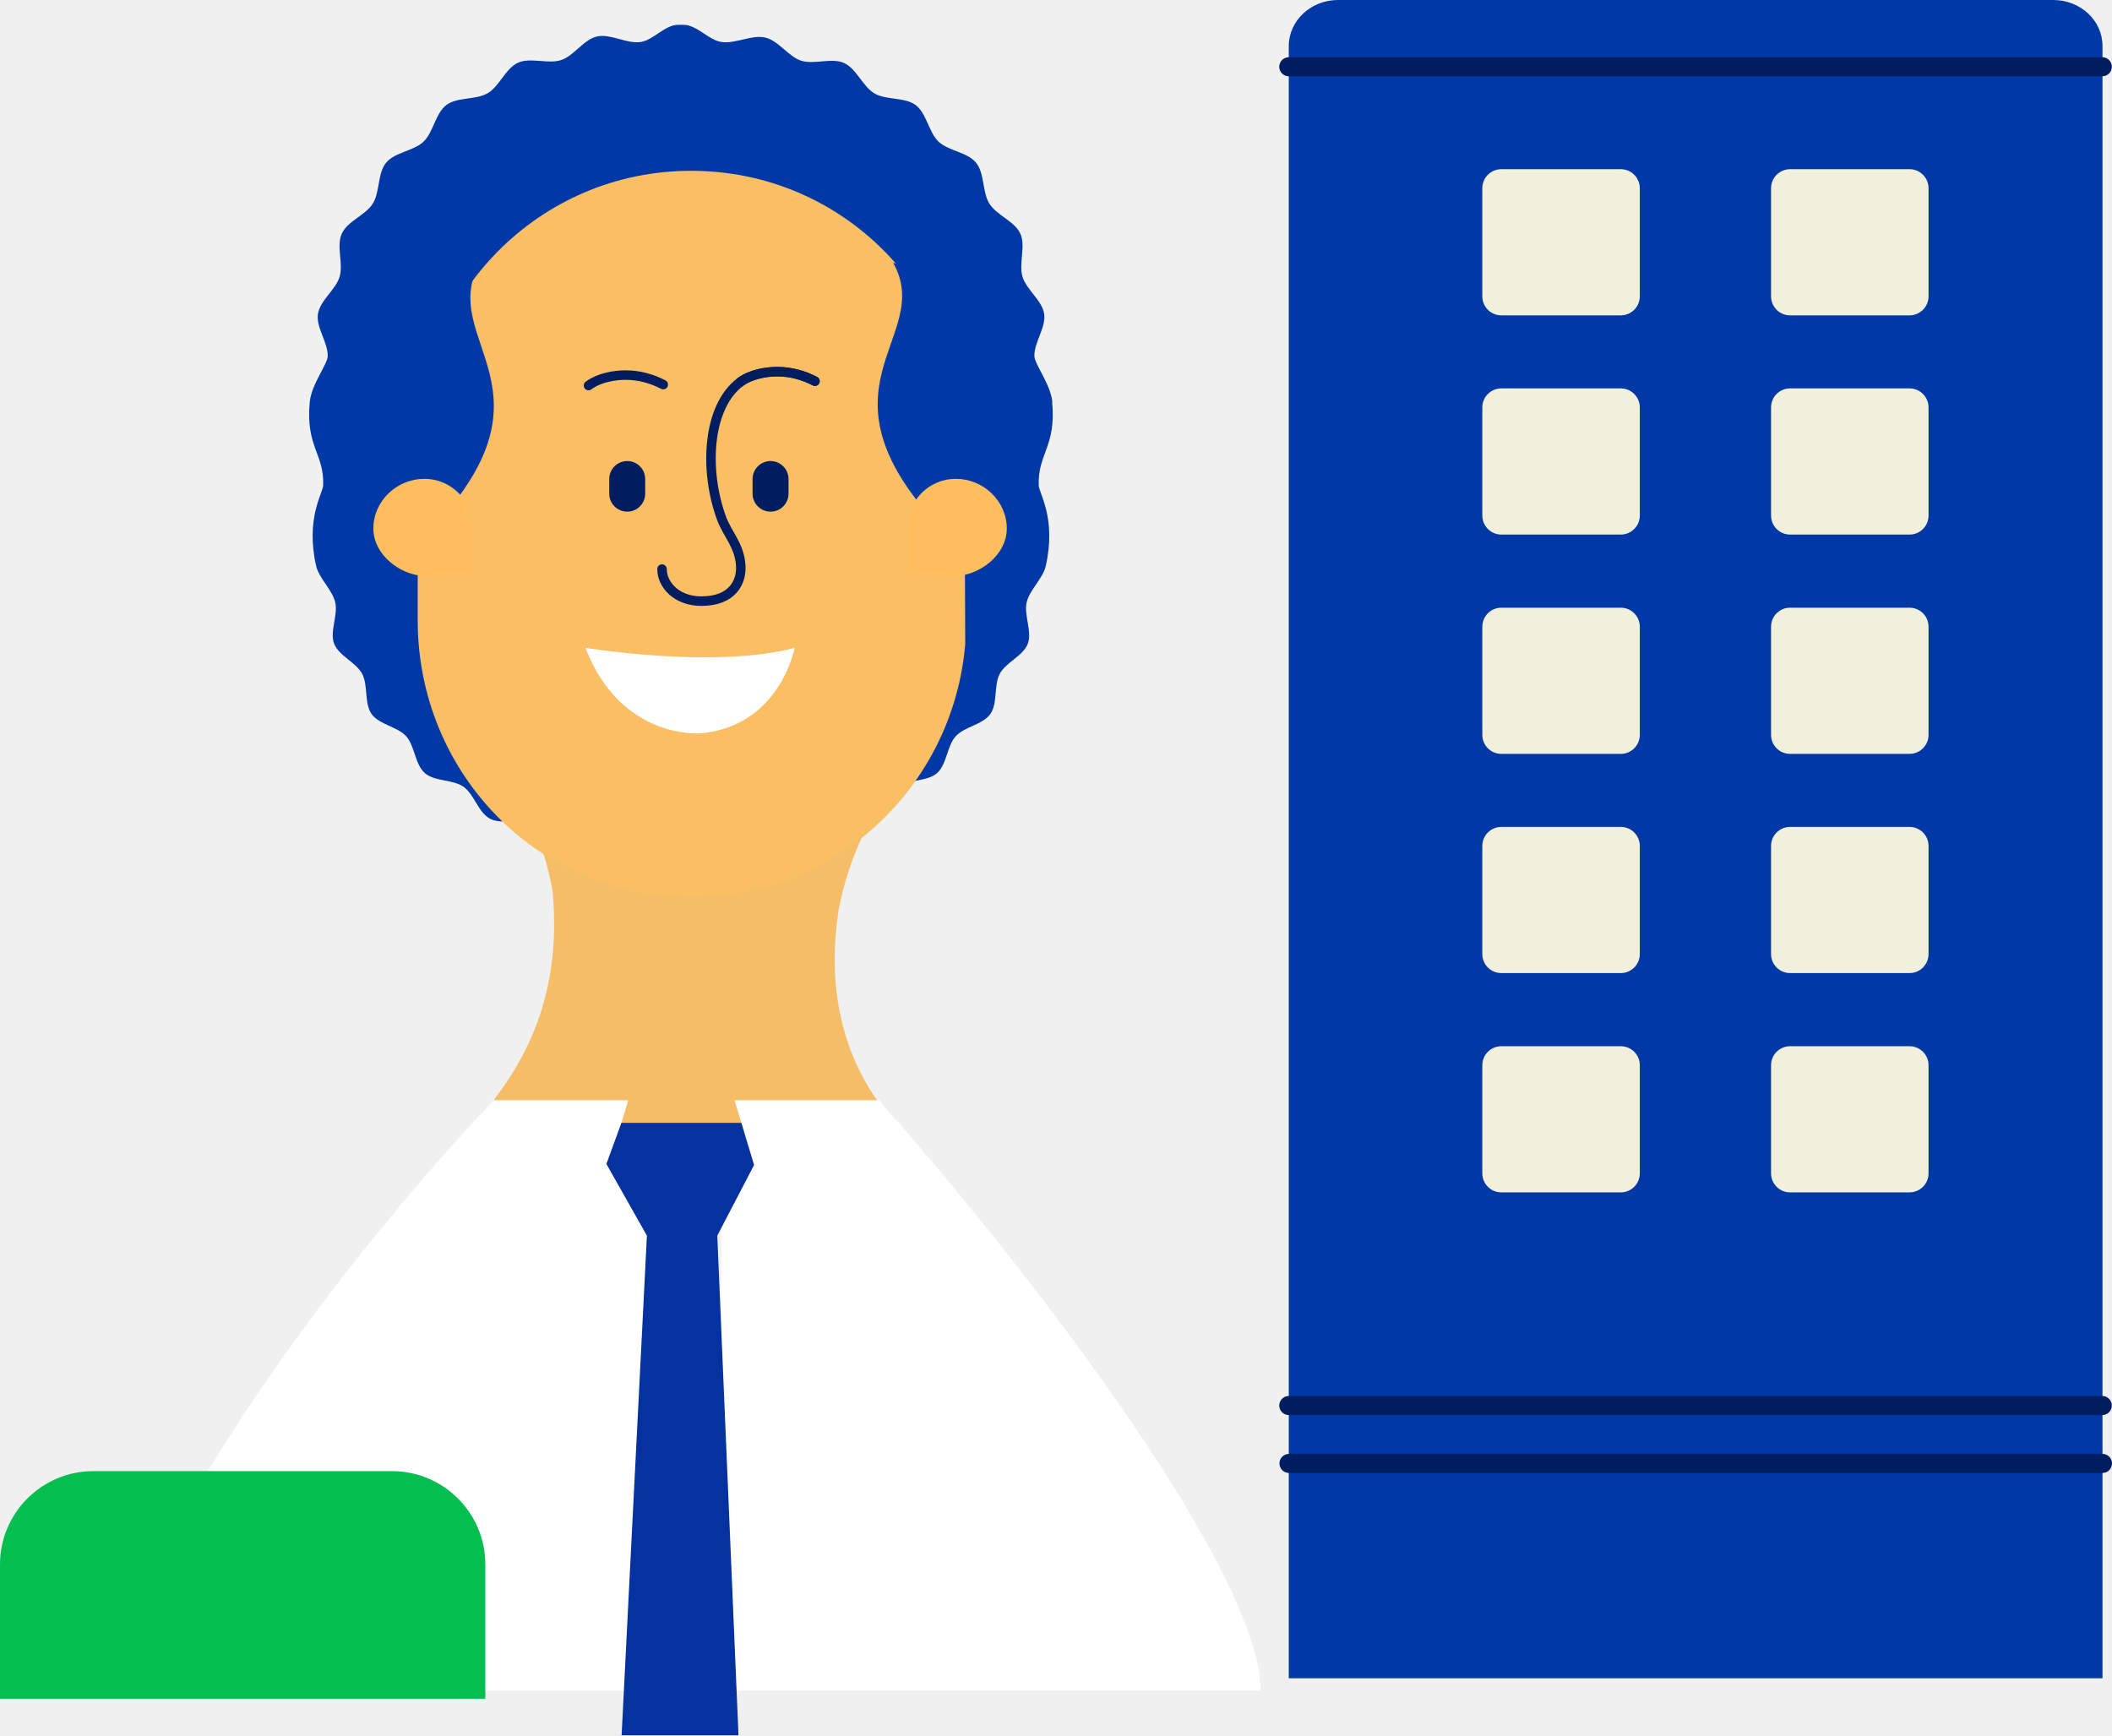
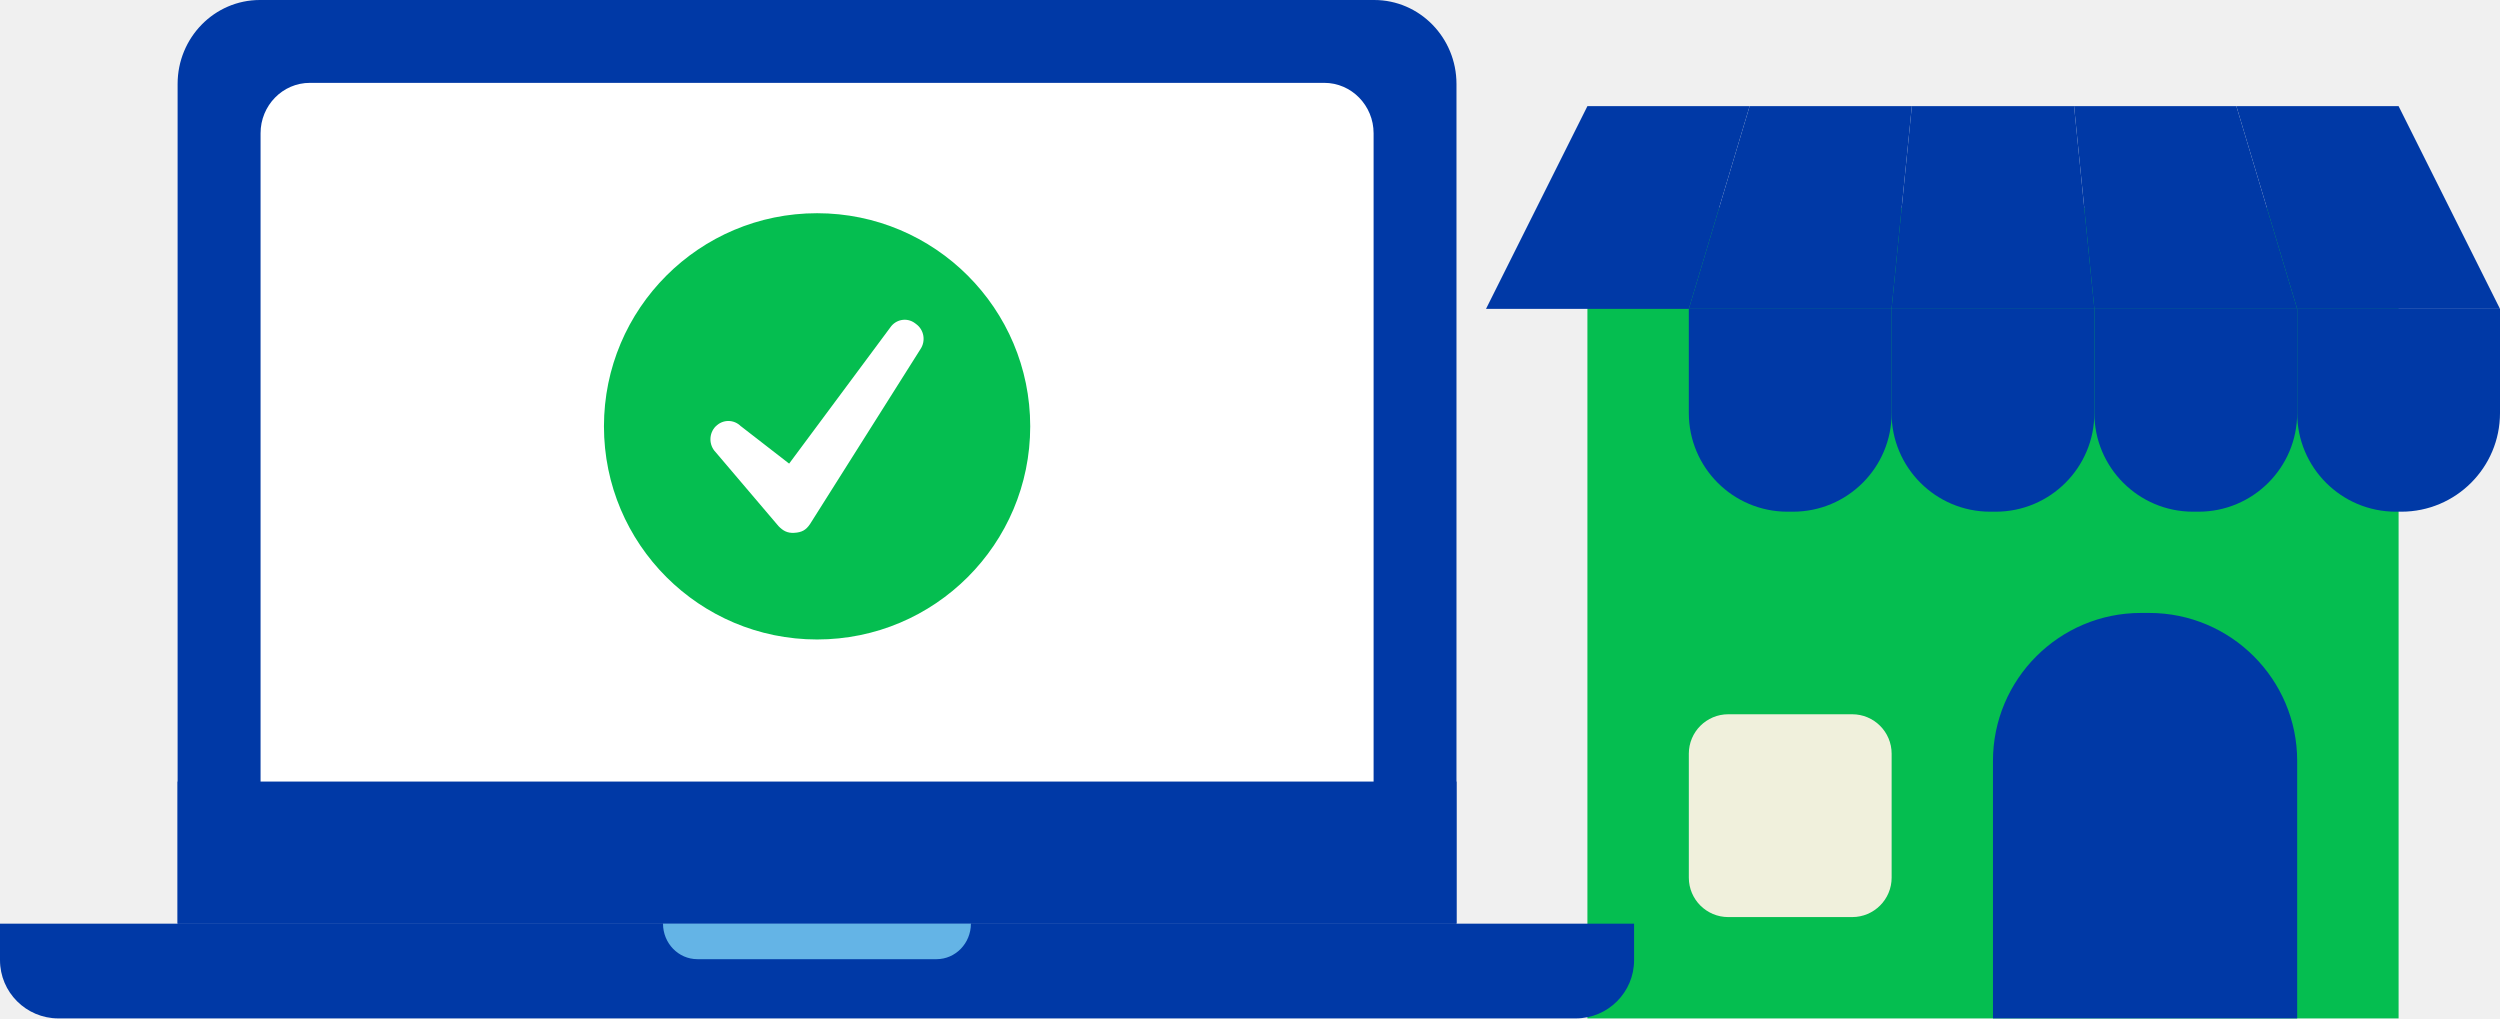
- <svg xmlns="http://www.w3.org/2000/svg" id="Layer_2" data-name="Layer 2" viewBox="0 0 222.07 182.47">
+ <svg xmlns="http://www.w3.org/2000/svg" id="Layer_2" data-name="Layer 2" viewBox="0 0 300.52 122.41">
  <defs>
    <style>
      .cls-1 {
-         fill: #fabe64;
+         fill: #0039a6;
      }

      .cls-2 {
-         fill: #0039a6;
+         fill: #f0f0dc;
      }

      .cls-3 {
-         fill: #001e5f;
+         fill: #fff;
      }

      .cls-4 {
-         fill: #f0f0dc;
+         fill: #64b4e6;
      }

      .cls-5 {
-         fill: #f6bd68;
-       }
- 
-       .cls-6 {
-         fill: #fff;
-       }
- 
-       .cls-7 {
-         fill: #ffbe5d;
-       }
- 
-       .cls-8 {
        fill: #05be50;
-       }
- 
-       .cls-9 {
-         fill: #06329f;
-       }
- 
-       .cls-10, .cls-11 {
-         fill: none;
-         stroke: #001e5f;
-         stroke-linecap: round;
-         stroke-miterlimit: 10;
-       }
- 
-       .cls-11 {
-         stroke-width: 2px;
      }
    </style>
  </defs>
  <g id="Capa_1" data-name="Capa 1">
    <g>
      <g>
-         <path class="cls-2" d="m215.89,0h-75.2c-2.86,0-5.18,2.17-5.18,4.86v171.61h85.56V4.83c0-2.68-2.32-4.83-5.18-4.83Z" />
-         <rect class="cls-4" x="155.86" y="17.79" width="16.56" height="15.37" rx="2" ry="2" />
-         <rect class="cls-4" x="186.22" y="17.79" width="16.56" height="15.37" rx="2" ry="2" />
-         <rect class="cls-4" x="155.86" y="40.84" width="16.56" height="15.37" rx="2" ry="2" />
-         <rect class="cls-4" x="186.22" y="40.84" width="16.56" height="15.37" rx="2" ry="2" />
-         <rect class="cls-4" x="155.86" y="63.9" width="16.56" height="15.37" rx="2" ry="2" />
-         <rect class="cls-4" x="186.22" y="63.9" width="16.56" height="15.37" rx="2" ry="2" />
-         <rect class="cls-4" x="155.86" y="86.95" width="16.56" height="15.37" rx="2" ry="2" />
-         <rect class="cls-4" x="186.22" y="86.95" width="16.56" height="15.37" rx="2" ry="2" />
-         <rect class="cls-4" x="155.86" y="110.01" width="16.56" height="15.37" rx="2" ry="2" />
-         <rect class="cls-4" x="186.22" y="110.01" width="16.56" height="15.37" rx="2" ry="2" />
-         <line class="cls-11" x1="135.51" y1="7.02" x2="221.05" y2="7.02" />
-         <line class="cls-11" x1="135.53" y1="153.88" x2="221.07" y2="153.88" />
-         <line class="cls-11" x1="135.51" y1="147.79" x2="221.05" y2="147.79" />
+         <rect class="cls-5" x="190.82" y="24.95" width="97.51" height="97.47" />
+         <path class="cls-1" d="m203.01,37.13h24.38v12.52c0,6.55-5.31,11.86-11.86,11.86h-.66c-6.55,0-11.86-5.31-11.86-11.86v-12.52h0Z" />
+         <path class="cls-1" d="m227.38,37.13h24.38v12.52c0,6.55-5.31,11.86-11.86,11.86h-.66c-6.55,0-11.86-5.31-11.86-11.86v-12.52h0Z" />
+         <path class="cls-1" d="m251.76,37.13h24.38v12.52c0,6.55-5.31,11.86-11.86,11.86h-.66c-6.55,0-11.86-5.31-11.86-11.86v-12.52h0Z" />
+         <path class="cls-1" d="m276.14,37.13h24.38v12.52c0,6.55-5.31,11.86-11.86,11.86h-.66c-6.55,0-11.86-5.31-11.86-11.86v-12.52h0Z" />
+         <rect class="cls-2" x="203.01" y="85.86" width="24.38" height="24.38" rx="4.74" ry="4.74" />
+         <path class="cls-1" d="m257.36,73.68h.99c9.82,0,17.79,7.97,17.79,17.79v30.95h-36.57v-30.95c0-9.82,7.97-17.79,17.79-17.79Z" />
+         <g>
+           <polygon class="cls-1" points="190.82 12.76 178.63 37.13 203.01 37.13 210.32 12.76 190.82 12.76" />
+           <polygon class="cls-1" points="210.32 12.76 203.01 37.13 227.38 37.13 229.82 12.76 210.32 12.76" />
+           <polygon class="cls-1" points="229.82 12.76 227.38 37.13 251.76 37.13 249.32 12.76 229.82 12.76" />
+           <polygon class="cls-1" points="249.32 12.76 251.76 37.13 276.14 37.13 268.83 12.76 249.32 12.76" />
+           <polygon class="cls-1" points="288.33 12.76 268.83 12.76 276.14 37.13 300.52 37.13 288.33 12.76" />
+         </g>
      </g>
      <g>
+         <rect class="cls-3" x="31.32" y="9.96" width="133.8" height="91.1" />
+         <path class="cls-1" d="m165.19,0H31.24c-5.46,0-9.89,4.52-9.89,10.09v100.94h153.73V10.09c0-5.57-4.43-10.09-9.89-10.09ZM37.24,9.96h121.95c3.27,0,5.93,2.72,5.93,6.07v85.03H31.32V16.03c0-3.35,2.65-6.07,5.93-6.07Z" />
+         <rect class="cls-1" x="21.35" y="93.95" width="153.73" height="17.08" />
        <g>
-           <path class="cls-6" d="m132.55,177.78h-56.72v-58.52s11.43-.97,16.52-3.61c13.32,14.82,40.2,48.93,40.2,62.13Z" />
-           <path class="cls-6" d="m69.83,177.79H12.55c0-13.07,21.42-43.25,39.37-62.1l18.27,3.57-.36,58.53Z" />
-           <path class="cls-5" d="m92.42,115.96c-2.67-3.61-5.66-10.2-4.33-19.62l.04-.39c.73-4,2.19-7.83,4.3-11.31,2.88-4.77,8.17-14.97,7.1-23.31l-2.45-28.94c-1.55-11.7-38.18-10.15-38.18-10.15-18.71,2.32-11.7,37.41-11.7,37.41-1.12,8.3,3.7,17.8,6.58,22.62,2.11,3.48,3.57,7.31,4.3,11.31.04.21.04.34.04.34.97,10.89-3.07,17.63-6.21,21.76,0,0,8.92,3.57,21.39,3.57,8.6.09,19.12-3.3,19.12-3.3Z" />
-           <g>
-             <g>
-               <path class="cls-2" d="m110.65,42.26c-.18-1.86-1.89-3.99-1.89-4.84-.01-1.46,1.24-3,1.03-4.41-.22-1.44-1.87-2.54-2.28-3.92-.41-1.39.37-3.22-.23-4.53-.6-1.31-2.49-1.92-3.25-3.15-.76-1.22-.49-3.2-1.41-4.31-.91-1.11-2.89-1.22-3.94-2.21-1.03-.99-1.25-2.97-2.4-3.84-1.14-.86-3.1-.5-4.34-1.23-1.23-.72-1.88-2.61-3.2-3.2-1.3-.58-3.13.2-4.51-.24-1.35-.44-2.39-2.14-3.81-2.44-1.39-.29-3.01.64-4.46.49-1.41-.14-2.65-1.82-4.1-1.82h-.55c-1.45,0-2.64,1.68-4.05,1.82-1.44.15-3.07-.89-4.46-.6-1.42.3-2.46,2.06-3.81,2.49-1.38.44-3.21-.31-4.51.27-1.32.59-1.97,2.49-3.2,3.21-1.25.73-3.2.38-4.34,1.24-1.16.87-1.37,2.86-2.4,3.85-1.05,1-3.03,1.11-3.94,2.22-.92,1.12-.64,3.1-1.41,4.31-.77,1.22-2.66,1.83-3.25,3.15-.6,1.31.18,3.15-.23,4.53-.41,1.37-2.06,2.48-2.28,3.92-.21,1.41,1.04,2.95,1.03,4.41,0,.85-1.72,2.98-1.89,4.84-.45,4.72,1.53,5.42,1.41,8.77-.03.85-1.86,3.39-.75,8.43.3,1.35,1.71,2.54,2.02,3.87.31,1.34-.6,3.06-.12,4.34.49,1.28,2.31,1.96,2.95,3.17.64,1.21.2,3.1.99,4.23.79,1.11,2.72,1.32,3.64,2.34.91,1.01.92,2.96,1.96,3.87,1.02.9,2.94.65,4.07,1.44,1.11.78,1.55,2.68,2.75,3.34,1.19.65,3.01,0,4.28.54,1.25.53,2.06,2.29,3.37,2.7,1.29.39,2.93-.62,4.28-.35,1.32.26,2.43,1.83,3.81,1.97,1.34.13,2.69-1.19,4.07-1.19.14,0,.25.02.25.04,0-.02.16-.04.3-.04,1.38,0,2.75,1.32,4.09,1.19,1.37-.13,2.49-1.7,3.82-1.97,1.35-.27,2.99.74,4.29.35,1.32-.4,2.13-2.17,3.38-2.7,1.27-.53,3.09.12,4.28-.54,1.21-.66,1.64-2.57,2.75-3.34,1.13-.79,3.05-.54,4.07-1.44,1.03-.91,1.04-2.86,1.96-3.87.92-1.02,2.85-1.22,3.64-2.34.79-1.12.35-3.02.99-4.23.65-1.21,2.47-1.88,2.95-3.17.48-1.28-.43-3-.12-4.34.31-1.33,1.73-2.52,2.02-3.87,1.11-5.03-.72-7.58-.75-8.43-.12-3.35,1.86-4.05,1.41-8.77Z" />
-               <path class="cls-1" d="m101.41,46.86c-.13-15.98-12.73-28.9-28.74-28.9s-28.75,13.04-28.75,29.13v18.13c0,16.09,12.65,29.13,28.75,29.13,15.23,0,27.54-11.7,28.82-26.6l-.08-20.9Z" />
-               <path class="cls-2" d="m50.46,27.63c-4.65,8.26,9.24,13.33-5.62,28.52l-7.96-10.91,7.73-15.97,5.86-1.64Z" />
-             </g>
-             <path class="cls-2" d="m93.91,27.63c4.53,8.03-9.52,13.05,5.6,28.52l7.96-10.91-7.73-15.97-5.84-1.64Z" />
-           </g>
-           <path class="cls-6" d="m61.55,68.12s13.66,2.24,22,0c0,0-1.51,8.24-9.89,8.99.04,0-8.34.75-12.11-8.99Z" />
-           <polygon class="cls-6" points="77.23 115.69 92.47 115.69 98.2 123.75 81.9 131.14 77.23 115.69" />
-           <polygon class="cls-6" points="66.06 115.69 51.92 115.69 45.09 123.75 61.38 131.14 66.06 115.69" />
-           <g>
-             <path class="cls-10" d="m85.69,40.08c-1.2-.62-2.53-1-3.97-1-1.08,0-2.74.24-3.89,1.1-3.49,2.63-3.81,9.33-1.95,14.35.62,1.66,1.9,2.85,2.01,4.98.09,1.73-.91,3.7-4.14,3.7-2.6,0-4.14-1.72-4.14-3.37" />
-             <path class="cls-10" d="m85.69,40.08c-1.2-.62-2.53-1-3.97-1-1.08,0-2.74.24-3.89,1.1" />
-             <path class="cls-10" d="m69.74,40.44c-1.2-.62-2.53-1-3.97-1-1.08,0-2.74.24-3.89,1.1" />
-             <rect class="cls-3" x="79.13" y="48.48" width="3.78" height="5.32" rx="1.89" ry="1.89" />
-             <rect class="cls-3" x="64.06" y="48.48" width="3.78" height="5.32" rx="1.89" ry="1.89" />
-           </g>
-           <path class="cls-7" d="m95.39,55.56c0-2.88,2.24-5.21,5.12-5.21s5.35,2.33,5.35,5.21-2.94,4.88-5.2,4.99l-5.27-.11s0-4.47,0-4.88Z" />
-           <path class="cls-7" d="m49.73,55.56c0-2.88-2.24-5.21-5.12-5.21-2.88,0-5.35,2.33-5.35,5.21s2.94,4.88,5.2,4.99l5.27-.11s0-4.47,0-4.88Z" />
-           <polygon class="cls-9" points="65.36 182.47 77.65 182.47 75.42 129.93 79.29 122.5 77.95 118.07 65.34 118.07 63.76 122.39 68.02 129.93 65.36 182.47" />
+           <path class="cls-5" d="m98.22,76.87c14.15,0,25.62-11.47,25.62-25.62s-11.47-25.62-25.62-25.62-25.62,11.47-25.62,25.62,11.47,25.62,25.62,25.62Z" />
+           <path class="cls-3" d="m89.07,51.24l5.79,4.49,12.16-16.37c.67-.98,1.99-1.22,2.94-.53l.16.12c.96.69,1.19,2.04.52,3.03l-13.27,21.02c-.5.74-1,.99-1.87,1.05-.87.06-1.4-.27-1.92-.81l-7.55-8.88c-.84-.86-.84-2.25,0-3.11h.01c.84-.86,2.19-.86,3.03,0Z" />
        </g>
-         <path class="cls-8" d="m0,178.62v-14.12c0-5.41,4.4-9.81,9.81-9.81h31.41c5.41,0,9.81,4.4,9.81,9.81v14.12H0Z" />
+         <path class="cls-1" d="m0,111.03h196.43v4.39c0,3.86-3.14,7-7,7H7C3.14,122.41,0,119.28,0,115.41v-4.39H0Z" />
+         <path class="cls-4" d="m112.59,115.3h-28.76c-2.28,0-4.13-1.91-4.13-4.27h37.01c0,2.36-1.85,4.27-4.13,4.27Z" />
      </g>
    </g>
  </g>
</svg>
